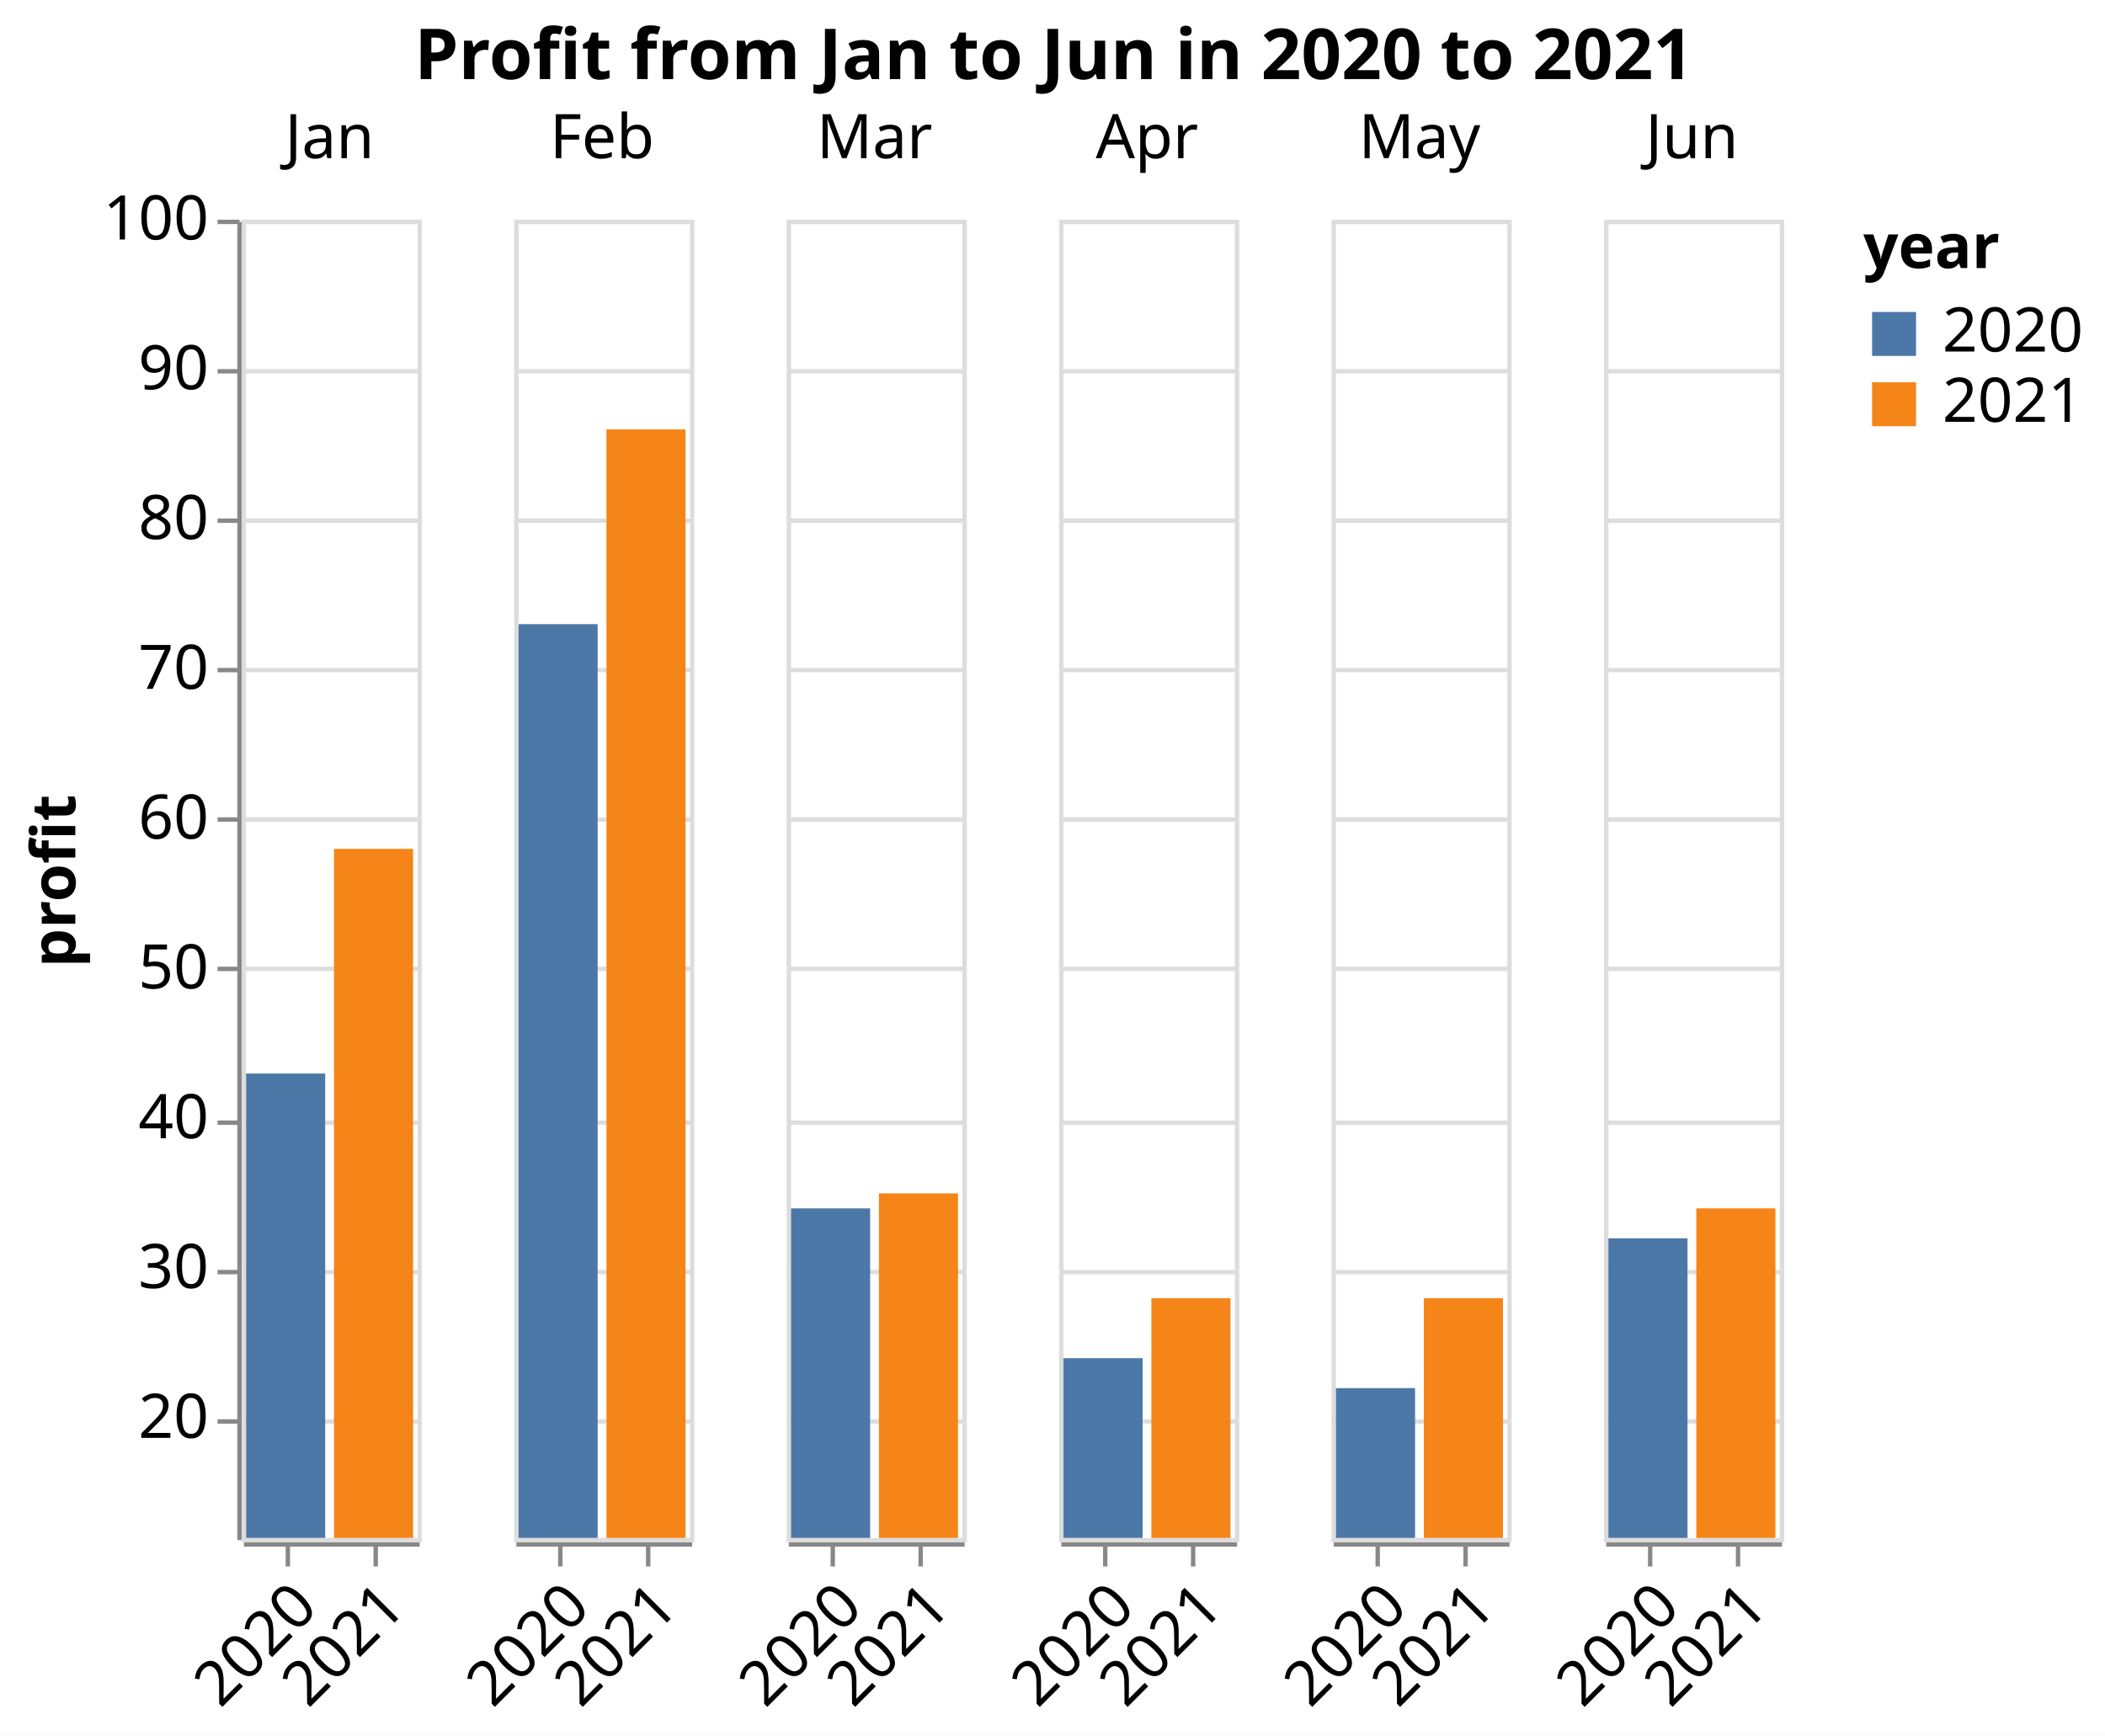
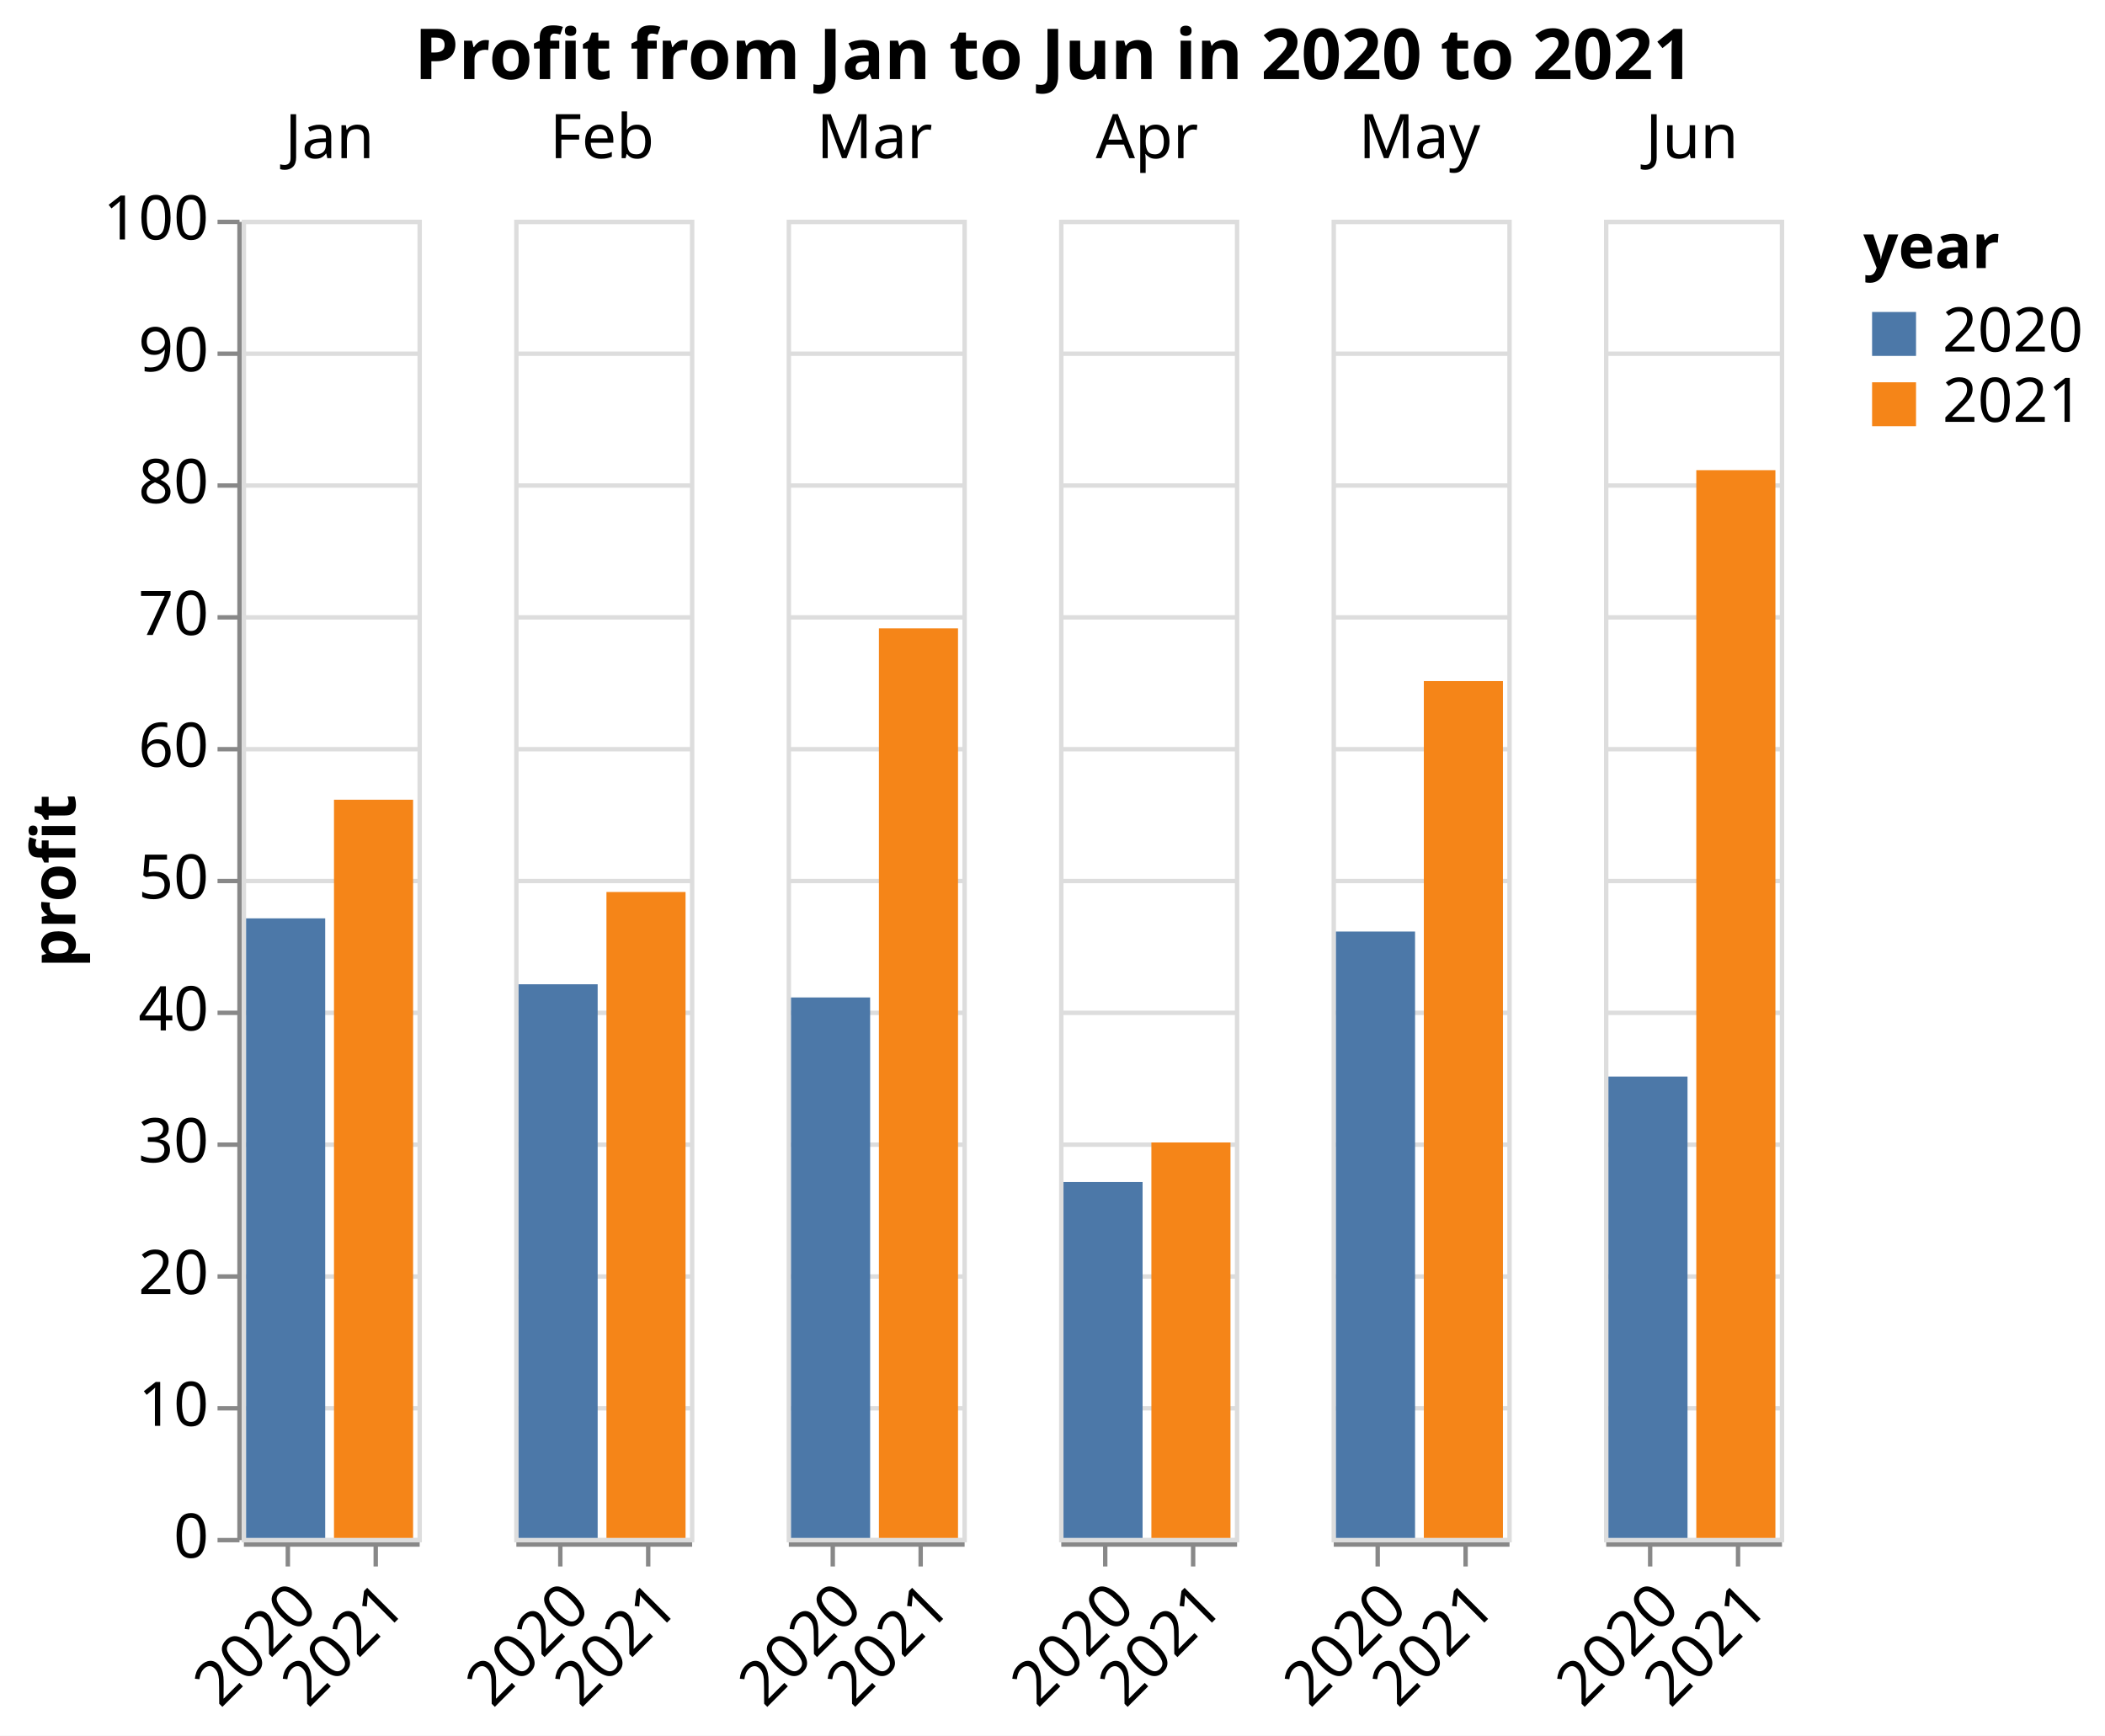
<svg xmlns="http://www.w3.org/2000/svg" version="1.1" class="marks" width="479" height="395" viewBox="0 0 479 395">
  <rect width="479" height="395" fill="white" />
  <g fill="none" stroke-miterlimit="10" transform="translate(55,50)">
    <g class="mark-group role-frame root" role="graphics-object" aria-roledescription="group mark container">
      <g transform="translate(0,0)">
        <path class="background" aria-hidden="true" d="M0,0h0v0h0Z" />
        <g>
          <g class="mark-group role-row-header row_header" role="graphics-object" aria-roledescription="group mark container">
            <g transform="translate(-1,0)">
              <path class="background" aria-hidden="true" d="M0,0h0v300h0Z" />
              <g>
-                 <g class="mark-group role-axis" role="graphics-symbol" aria-roledescription="axis" aria-label="Y-axis titled 'profit' for a linear scale with values from 12 to 100">
-                   <g transform="translate(0.5,0.5)">
-                     <path class="background" aria-hidden="true" d="M0,0h0v0h0Z" pointer-events="none" />
-                     <g>
-                       <g class="mark-rule role-axis-tick" pointer-events="none">
-                         <line transform="translate(0,273)" x2="-5" y2="0" stroke="#888" stroke-width="1" opacity="1" />
-                         <line transform="translate(0,239)" x2="-5" y2="0" stroke="#888" stroke-width="1" opacity="1" />
-                         <line transform="translate(0,205)" x2="-5" y2="0" stroke="#888" stroke-width="1" opacity="1" />
-                         <line transform="translate(0,170)" x2="-5" y2="0" stroke="#888" stroke-width="1" opacity="1" />
-                         <line transform="translate(0,136)" x2="-5" y2="0" stroke="#888" stroke-width="1" opacity="1" />
-                         <line transform="translate(0,102)" x2="-5" y2="0" stroke="#888" stroke-width="1" opacity="1" />
-                         <line transform="translate(0,68)" x2="-5" y2="0" stroke="#888" stroke-width="1" opacity="1" />
-                         <line transform="translate(0,34)" x2="-5" y2="0" stroke="#888" stroke-width="1" opacity="1" />
+                 <g class="mark-group role-axis" role="graphics-symbol" aria-roledescription="axis" aria-label="Y-axis titled 'profit' for a linear scale with values from 0 to 100">
+                   <g transform="translate(0.5,0.5)">
+                     <path class="background" aria-hidden="true" d="M0,0h0v0h0Z" pointer-events="none" />
+                     <g>
+                       <g class="mark-rule role-axis-tick" pointer-events="none">
+                         <line transform="translate(0,300)" x2="-5" y2="0" stroke="#888" stroke-width="1" opacity="1" />
+                         <line transform="translate(0,270)" x2="-5" y2="0" stroke="#888" stroke-width="1" opacity="1" />
+                         <line transform="translate(0,240)" x2="-5" y2="0" stroke="#888" stroke-width="1" opacity="1" />
+                         <line transform="translate(0,210)" x2="-5" y2="0" stroke="#888" stroke-width="1" opacity="1" />
+                         <line transform="translate(0,180)" x2="-5" y2="0" stroke="#888" stroke-width="1" opacity="1" />
+                         <line transform="translate(0,150)" x2="-5" y2="0" stroke="#888" stroke-width="1" opacity="1" />
+                         <line transform="translate(0,120)" x2="-5" y2="0" stroke="#888" stroke-width="1" opacity="1" />
+                         <line transform="translate(0,90)" x2="-5" y2="0" stroke="#888" stroke-width="1" opacity="1" />
+                         <line transform="translate(0,60)" x2="-5" y2="0" stroke="#888" stroke-width="1" opacity="1" />
+                         <line transform="translate(0,30)" x2="-5" y2="0" stroke="#888" stroke-width="1" opacity="1" />
                        <line transform="translate(0,0)" x2="-5" y2="0" stroke="#888" stroke-width="1" opacity="1" />
                      </g>
                      <g class="mark-text role-axis-label" pointer-events="none">
-                         <text text-anchor="end" transform="translate(-7,276.7273)" font-family="sans-serif" font-size="14px" fill="#000" opacity="1">20</text>
-                         <text text-anchor="end" transform="translate(-7,242.6364)" font-family="sans-serif" font-size="14px" fill="#000" opacity="1">30</text>
-                         <text text-anchor="end" transform="translate(-7,208.5455)" font-family="sans-serif" font-size="14px" fill="#000" opacity="1">40</text>
-                         <text text-anchor="end" transform="translate(-7,174.4545)" font-family="sans-serif" font-size="14px" fill="#000" opacity="1">50</text>
-                         <text text-anchor="end" transform="translate(-7,140.3636)" font-family="sans-serif" font-size="14px" fill="#000" opacity="1">60</text>
-                         <text text-anchor="end" transform="translate(-7,106.2727)" font-family="sans-serif" font-size="14px" fill="#000" opacity="1">70</text>
-                         <text text-anchor="end" transform="translate(-7,72.18182)" font-family="sans-serif" font-size="14px" fill="#000" opacity="1">80</text>
-                         <text text-anchor="end" transform="translate(-7,38.09091)" font-family="sans-serif" font-size="14px" fill="#000" opacity="1">90</text>
+                         <text text-anchor="end" transform="translate(-7,304)" font-family="sans-serif" font-size="14px" fill="#000" opacity="1">0</text>
+                         <text text-anchor="end" transform="translate(-7,274)" font-family="sans-serif" font-size="14px" fill="#000" opacity="1">10</text>
+                         <text text-anchor="end" transform="translate(-7,244)" font-family="sans-serif" font-size="14px" fill="#000" opacity="1">20</text>
+                         <text text-anchor="end" transform="translate(-7,214)" font-family="sans-serif" font-size="14px" fill="#000" opacity="1">30</text>
+                         <text text-anchor="end" transform="translate(-7,184)" font-family="sans-serif" font-size="14px" fill="#000" opacity="1">40</text>
+                         <text text-anchor="end" transform="translate(-7,154)" font-family="sans-serif" font-size="14px" fill="#000" opacity="1">50</text>
+                         <text text-anchor="end" transform="translate(-7,124)" font-family="sans-serif" font-size="14px" fill="#000" opacity="1">60</text>
+                         <text text-anchor="end" transform="translate(-7,94)" font-family="sans-serif" font-size="14px" fill="#000" opacity="1">70</text>
+                         <text text-anchor="end" transform="translate(-7,64)" font-family="sans-serif" font-size="14px" fill="#000" opacity="1">80</text>
+                         <text text-anchor="end" transform="translate(-7,34)" font-family="sans-serif" font-size="14px" fill="#000" opacity="1">90</text>
                        <text text-anchor="end" transform="translate(-7,4)" font-family="sans-serif" font-size="14px" fill="#000" opacity="1">100</text>
                      </g>
                      <g class="mark-rule role-axis-domain" pointer-events="none">
                        <line transform="translate(0,300)" x2="0" y2="-300" stroke="#888" stroke-width="1" opacity="1" />
                      </g>
                      <g class="mark-text role-axis-title" pointer-events="none">
                        <text text-anchor="middle" transform="translate(-34.3584,150) rotate(-90) translate(0,-3)" font-family="sans-serif" font-size="14px" font-weight="bold" fill="#000" opacity="1">profit</text>
                      </g>
                    </g>
                    <path class="foreground" aria-hidden="true" d="" pointer-events="none" display="none" />
                  </g>
                </g>
              </g>
              <path class="foreground" aria-hidden="true" d="" display="none" />
            </g>
          </g>
          <g class="mark-group role-column-header column_header" role="graphics-object" aria-roledescription="group mark container">
            <g transform="translate(0,-1)">
              <path class="background" aria-hidden="true" d="M0,0h40v0h-40Z" />
              <g>
                <g class="mark-group role-title">
                  <g transform="translate(20,-24)">
                    <path class="background" aria-hidden="true" d="M0,0h0v0h0Z" pointer-events="none" />
                    <g>
                      <g class="mark-text role-title-text" role="graphics-symbol" aria-roledescription="title" aria-label="Title text 'Jan'" pointer-events="none">
                        <text text-anchor="middle" transform="translate(0,11)" font-family="sans-serif" font-size="14px" fill="#000" opacity="1">Jan</text>
                      </g>
                    </g>
                    <path class="foreground" aria-hidden="true" d="" pointer-events="none" display="none" />
                  </g>
                </g>
              </g>
              <path class="foreground" aria-hidden="true" d="" display="none" />
            </g>
            <g transform="translate(62,-1)">
              <path class="background" aria-hidden="true" d="M0,0h40v0h-40Z" />
              <g>
                <g class="mark-group role-title">
                  <g transform="translate(20,-24)">
                    <path class="background" aria-hidden="true" d="M0,0h0v0h0Z" pointer-events="none" />
                    <g>
                      <g class="mark-text role-title-text" role="graphics-symbol" aria-roledescription="title" aria-label="Title text 'Feb'" pointer-events="none">
                        <text text-anchor="middle" transform="translate(0,11)" font-family="sans-serif" font-size="14px" fill="#000" opacity="1">Feb</text>
                      </g>
                    </g>
                    <path class="foreground" aria-hidden="true" d="" pointer-events="none" display="none" />
                  </g>
                </g>
              </g>
              <path class="foreground" aria-hidden="true" d="" display="none" />
            </g>
            <g transform="translate(124,-1)">
              <path class="background" aria-hidden="true" d="M0,0h40v0h-40Z" />
              <g>
                <g class="mark-group role-title">
                  <g transform="translate(20,-24)">
                    <path class="background" aria-hidden="true" d="M0,0h0v0h0Z" pointer-events="none" />
                    <g>
                      <g class="mark-text role-title-text" role="graphics-symbol" aria-roledescription="title" aria-label="Title text 'Mar'" pointer-events="none">
                        <text text-anchor="middle" transform="translate(0,11)" font-family="sans-serif" font-size="14px" fill="#000" opacity="1">Mar</text>
                      </g>
                    </g>
                    <path class="foreground" aria-hidden="true" d="" pointer-events="none" display="none" />
                  </g>
                </g>
              </g>
              <path class="foreground" aria-hidden="true" d="" display="none" />
            </g>
            <g transform="translate(186,-1)">
              <path class="background" aria-hidden="true" d="M0,0h40v0h-40Z" />
              <g>
                <g class="mark-group role-title">
                  <g transform="translate(20,-24)">
                    <path class="background" aria-hidden="true" d="M0,0h0v0h0Z" pointer-events="none" />
                    <g>
                      <g class="mark-text role-title-text" role="graphics-symbol" aria-roledescription="title" aria-label="Title text 'Apr'" pointer-events="none">
                        <text text-anchor="middle" transform="translate(0,11)" font-family="sans-serif" font-size="14px" fill="#000" opacity="1">Apr</text>
                      </g>
                    </g>
                    <path class="foreground" aria-hidden="true" d="" pointer-events="none" display="none" />
                  </g>
                </g>
              </g>
              <path class="foreground" aria-hidden="true" d="" display="none" />
            </g>
            <g transform="translate(248,-1)">
              <path class="background" aria-hidden="true" d="M0,0h40v0h-40Z" />
              <g>
                <g class="mark-group role-title">
                  <g transform="translate(20,-24)">
                    <path class="background" aria-hidden="true" d="M0,0h0v0h0Z" pointer-events="none" />
                    <g>
                      <g class="mark-text role-title-text" role="graphics-symbol" aria-roledescription="title" aria-label="Title text 'May'" pointer-events="none">
                        <text text-anchor="middle" transform="translate(0,11)" font-family="sans-serif" font-size="14px" fill="#000" opacity="1">May</text>
                      </g>
                    </g>
                    <path class="foreground" aria-hidden="true" d="" pointer-events="none" display="none" />
                  </g>
                </g>
              </g>
              <path class="foreground" aria-hidden="true" d="" display="none" />
            </g>
            <g transform="translate(310,-1)">
              <path class="background" aria-hidden="true" d="M0,0h40v0h-40Z" />
              <g>
                <g class="mark-group role-title">
                  <g transform="translate(20,-24)">
                    <path class="background" aria-hidden="true" d="M0,0h0v0h0Z" pointer-events="none" />
                    <g>
                      <g class="mark-text role-title-text" role="graphics-symbol" aria-roledescription="title" aria-label="Title text 'Jun'" pointer-events="none">
                        <text text-anchor="middle" transform="translate(0,11)" font-family="sans-serif" font-size="14px" fill="#000" opacity="1">Jun</text>
                      </g>
                    </g>
                    <path class="foreground" aria-hidden="true" d="" pointer-events="none" display="none" />
                  </g>
                </g>
              </g>
              <path class="foreground" aria-hidden="true" d="" display="none" />
            </g>
          </g>
          <g class="mark-group role-column-footer column_footer" role="graphics-object" aria-roledescription="group mark container">
            <g transform="translate(0,301)">
              <path class="background" aria-hidden="true" d="M0,0h40v0h-40Z" />
              <g>
                <g class="mark-group role-axis" role="graphics-symbol" aria-roledescription="axis" aria-label="X-axis for a discrete scale with 2 values: 2020, 2021">
                  <g transform="translate(0.5,0.5)">
                    <path class="background" aria-hidden="true" d="M0,0h0v0h0Z" pointer-events="none" />
                    <g>
                      <g class="mark-rule role-axis-tick" pointer-events="none">
                        <line transform="translate(10,0)" x2="0" y2="5" stroke="#888" stroke-width="1" opacity="1" />
                        <line transform="translate(30,0)" x2="0" y2="5" stroke="#888" stroke-width="1" opacity="1" />
                      </g>
                      <g class="mark-text role-axis-label" pointer-events="none">
                        <text text-anchor="end" transform="translate(9.5,7) rotate(315) translate(0,11)" font-family="sans-serif" font-size="14px" fill="#000" opacity="1">2020</text>
                        <text text-anchor="end" transform="translate(29.5,7) rotate(315) translate(0,11)" font-family="sans-serif" font-size="14px" fill="#000" opacity="1">2021</text>
                      </g>
                      <g class="mark-rule role-axis-domain" pointer-events="none">
                        <line transform="translate(0,0)" x2="40" y2="0" stroke="#888" stroke-width="1" opacity="1" />
                      </g>
                    </g>
                    <path class="foreground" aria-hidden="true" d="" pointer-events="none" display="none" />
                  </g>
                </g>
              </g>
              <path class="foreground" aria-hidden="true" d="" display="none" />
            </g>
            <g transform="translate(62,301)">
              <path class="background" aria-hidden="true" d="M0,0h40v0h-40Z" />
              <g>
                <g class="mark-group role-axis" role="graphics-symbol" aria-roledescription="axis" aria-label="X-axis for a discrete scale with 2 values: 2020, 2021">
                  <g transform="translate(0.5,0.5)">
                    <path class="background" aria-hidden="true" d="M0,0h0v0h0Z" pointer-events="none" />
                    <g>
                      <g class="mark-rule role-axis-tick" pointer-events="none">
                        <line transform="translate(10,0)" x2="0" y2="5" stroke="#888" stroke-width="1" opacity="1" />
                        <line transform="translate(30,0)" x2="0" y2="5" stroke="#888" stroke-width="1" opacity="1" />
                      </g>
                      <g class="mark-text role-axis-label" pointer-events="none">
                        <text text-anchor="end" transform="translate(9.5,7) rotate(315) translate(0,11)" font-family="sans-serif" font-size="14px" fill="#000" opacity="1">2020</text>
                        <text text-anchor="end" transform="translate(29.5,7) rotate(315) translate(0,11)" font-family="sans-serif" font-size="14px" fill="#000" opacity="1">2021</text>
                      </g>
                      <g class="mark-rule role-axis-domain" pointer-events="none">
                        <line transform="translate(0,0)" x2="40" y2="0" stroke="#888" stroke-width="1" opacity="1" />
                      </g>
                    </g>
                    <path class="foreground" aria-hidden="true" d="" pointer-events="none" display="none" />
                  </g>
                </g>
              </g>
              <path class="foreground" aria-hidden="true" d="" display="none" />
            </g>
            <g transform="translate(124,301)">
              <path class="background" aria-hidden="true" d="M0,0h40v0h-40Z" />
              <g>
                <g class="mark-group role-axis" role="graphics-symbol" aria-roledescription="axis" aria-label="X-axis for a discrete scale with 2 values: 2020, 2021">
                  <g transform="translate(0.5,0.5)">
                    <path class="background" aria-hidden="true" d="M0,0h0v0h0Z" pointer-events="none" />
                    <g>
                      <g class="mark-rule role-axis-tick" pointer-events="none">
                        <line transform="translate(10,0)" x2="0" y2="5" stroke="#888" stroke-width="1" opacity="1" />
                        <line transform="translate(30,0)" x2="0" y2="5" stroke="#888" stroke-width="1" opacity="1" />
                      </g>
                      <g class="mark-text role-axis-label" pointer-events="none">
                        <text text-anchor="end" transform="translate(9.5,7) rotate(315) translate(0,11)" font-family="sans-serif" font-size="14px" fill="#000" opacity="1">2020</text>
                        <text text-anchor="end" transform="translate(29.5,7) rotate(315) translate(0,11)" font-family="sans-serif" font-size="14px" fill="#000" opacity="1">2021</text>
                      </g>
                      <g class="mark-rule role-axis-domain" pointer-events="none">
                        <line transform="translate(0,0)" x2="40" y2="0" stroke="#888" stroke-width="1" opacity="1" />
                      </g>
                    </g>
                    <path class="foreground" aria-hidden="true" d="" pointer-events="none" display="none" />
                  </g>
                </g>
              </g>
              <path class="foreground" aria-hidden="true" d="" display="none" />
            </g>
            <g transform="translate(186,301)">
              <path class="background" aria-hidden="true" d="M0,0h40v0h-40Z" />
              <g>
                <g class="mark-group role-axis" role="graphics-symbol" aria-roledescription="axis" aria-label="X-axis for a discrete scale with 2 values: 2020, 2021">
                  <g transform="translate(0.5,0.5)">
                    <path class="background" aria-hidden="true" d="M0,0h0v0h0Z" pointer-events="none" />
                    <g>
                      <g class="mark-rule role-axis-tick" pointer-events="none">
                        <line transform="translate(10,0)" x2="0" y2="5" stroke="#888" stroke-width="1" opacity="1" />
                        <line transform="translate(30,0)" x2="0" y2="5" stroke="#888" stroke-width="1" opacity="1" />
                      </g>
                      <g class="mark-text role-axis-label" pointer-events="none">
                        <text text-anchor="end" transform="translate(9.5,7) rotate(315) translate(0,11)" font-family="sans-serif" font-size="14px" fill="#000" opacity="1">2020</text>
                        <text text-anchor="end" transform="translate(29.5,7) rotate(315) translate(0,11)" font-family="sans-serif" font-size="14px" fill="#000" opacity="1">2021</text>
                      </g>
                      <g class="mark-rule role-axis-domain" pointer-events="none">
                        <line transform="translate(0,0)" x2="40" y2="0" stroke="#888" stroke-width="1" opacity="1" />
                      </g>
                    </g>
                    <path class="foreground" aria-hidden="true" d="" pointer-events="none" display="none" />
                  </g>
                </g>
              </g>
              <path class="foreground" aria-hidden="true" d="" display="none" />
            </g>
            <g transform="translate(248,301)">
              <path class="background" aria-hidden="true" d="M0,0h40v0h-40Z" />
              <g>
                <g class="mark-group role-axis" role="graphics-symbol" aria-roledescription="axis" aria-label="X-axis for a discrete scale with 2 values: 2020, 2021">
                  <g transform="translate(0.5,0.5)">
                    <path class="background" aria-hidden="true" d="M0,0h0v0h0Z" pointer-events="none" />
                    <g>
                      <g class="mark-rule role-axis-tick" pointer-events="none">
                        <line transform="translate(10,0)" x2="0" y2="5" stroke="#888" stroke-width="1" opacity="1" />
                        <line transform="translate(30,0)" x2="0" y2="5" stroke="#888" stroke-width="1" opacity="1" />
                      </g>
                      <g class="mark-text role-axis-label" pointer-events="none">
                        <text text-anchor="end" transform="translate(9.5,7) rotate(315) translate(0,11)" font-family="sans-serif" font-size="14px" fill="#000" opacity="1">2020</text>
                        <text text-anchor="end" transform="translate(29.5,7) rotate(315) translate(0,11)" font-family="sans-serif" font-size="14px" fill="#000" opacity="1">2021</text>
                      </g>
                      <g class="mark-rule role-axis-domain" pointer-events="none">
                        <line transform="translate(0,0)" x2="40" y2="0" stroke="#888" stroke-width="1" opacity="1" />
                      </g>
                    </g>
                    <path class="foreground" aria-hidden="true" d="" pointer-events="none" display="none" />
                  </g>
                </g>
              </g>
              <path class="foreground" aria-hidden="true" d="" display="none" />
            </g>
            <g transform="translate(310,301)">
              <path class="background" aria-hidden="true" d="M0,0h40v0h-40Z" />
              <g>
                <g class="mark-group role-axis" role="graphics-symbol" aria-roledescription="axis" aria-label="X-axis for a discrete scale with 2 values: 2020, 2021">
                  <g transform="translate(0.5,0.5)">
                    <path class="background" aria-hidden="true" d="M0,0h0v0h0Z" pointer-events="none" />
                    <g>
                      <g class="mark-rule role-axis-tick" pointer-events="none">
                        <line transform="translate(10,0)" x2="0" y2="5" stroke="#888" stroke-width="1" opacity="1" />
                        <line transform="translate(30,0)" x2="0" y2="5" stroke="#888" stroke-width="1" opacity="1" />
                      </g>
                      <g class="mark-text role-axis-label" pointer-events="none">
                        <text text-anchor="end" transform="translate(9.5,7) rotate(315) translate(0,11)" font-family="sans-serif" font-size="14px" fill="#000" opacity="1">2020</text>
                        <text text-anchor="end" transform="translate(29.5,7) rotate(315) translate(0,11)" font-family="sans-serif" font-size="14px" fill="#000" opacity="1">2021</text>
                      </g>
                      <g class="mark-rule role-axis-domain" pointer-events="none">
                        <line transform="translate(0,0)" x2="40" y2="0" stroke="#888" stroke-width="1" opacity="1" />
                      </g>
                    </g>
                    <path class="foreground" aria-hidden="true" d="" pointer-events="none" display="none" />
                  </g>
                </g>
              </g>
              <path class="foreground" aria-hidden="true" d="" display="none" />
            </g>
          </g>
          <g class="mark-group role-scope cell" role="graphics-object" aria-roledescription="group mark container">
            <g transform="translate(0,0)">
              <path class="background" aria-hidden="true" d="M0.5,0.5h40v300h-40Z" stroke="#ddd" />
              <g>
                <g class="mark-group role-axis" aria-hidden="true">
                  <g transform="translate(0.5,0.5)">
                    <path class="background" aria-hidden="true" d="M0,0h0v0h0Z" pointer-events="none" />
                    <g>
                      <g class="mark-rule role-axis-grid" pointer-events="none">
-                         <line transform="translate(0,273)" x2="40" y2="0" stroke="#ddd" stroke-width="1" opacity="1" />
-                         <line transform="translate(0,239)" x2="40" y2="0" stroke="#ddd" stroke-width="1" opacity="1" />
-                         <line transform="translate(0,205)" x2="40" y2="0" stroke="#ddd" stroke-width="1" opacity="1" />
-                         <line transform="translate(0,170)" x2="40" y2="0" stroke="#ddd" stroke-width="1" opacity="1" />
-                         <line transform="translate(0,136)" x2="40" y2="0" stroke="#ddd" stroke-width="1" opacity="1" />
-                         <line transform="translate(0,102)" x2="40" y2="0" stroke="#ddd" stroke-width="1" opacity="1" />
-                         <line transform="translate(0,68)" x2="40" y2="0" stroke="#ddd" stroke-width="1" opacity="1" />
-                         <line transform="translate(0,34)" x2="40" y2="0" stroke="#ddd" stroke-width="1" opacity="1" />
+                         <line transform="translate(0,300)" x2="40" y2="0" stroke="#ddd" stroke-width="1" opacity="1" />
+                         <line transform="translate(0,270)" x2="40" y2="0" stroke="#ddd" stroke-width="1" opacity="1" />
+                         <line transform="translate(0,240)" x2="40" y2="0" stroke="#ddd" stroke-width="1" opacity="1" />
+                         <line transform="translate(0,210)" x2="40" y2="0" stroke="#ddd" stroke-width="1" opacity="1" />
+                         <line transform="translate(0,180)" x2="40" y2="0" stroke="#ddd" stroke-width="1" opacity="1" />
+                         <line transform="translate(0,150)" x2="40" y2="0" stroke="#ddd" stroke-width="1" opacity="1" />
+                         <line transform="translate(0,120)" x2="40" y2="0" stroke="#ddd" stroke-width="1" opacity="1" />
+                         <line transform="translate(0,90)" x2="40" y2="0" stroke="#ddd" stroke-width="1" opacity="1" />
+                         <line transform="translate(0,60)" x2="40" y2="0" stroke="#ddd" stroke-width="1" opacity="1" />
+                         <line transform="translate(0,30)" x2="40" y2="0" stroke="#ddd" stroke-width="1" opacity="1" />
                        <line transform="translate(0,0)" x2="40" y2="0" stroke="#ddd" stroke-width="1" opacity="1" />
                      </g>
                    </g>
                    <path class="foreground" aria-hidden="true" d="" pointer-events="none" display="none" />
                  </g>
                </g>
                <g class="mark-rect role-mark child_marks" role="graphics-object" aria-roledescription="rect mark container">
-                   <path aria-label="year: 2020; profit: 43" role="graphics-symbol" aria-roledescription="bar" d="M1,194.318h18v105.682h-18Z" fill="#4c78a8" />
-                   <path aria-label="year: 2021; profit: 58" role="graphics-symbol" aria-roledescription="bar" d="M21,143.182h18v156.818h-18Z" fill="#f58518" />
+                   <path aria-label="year: 2020; profit: 47" role="graphics-symbol" aria-roledescription="bar" d="M1,159h18v141h-18Z" fill="#4c78a8" />
+                   <path aria-label="year: 2021; profit: 56" role="graphics-symbol" aria-roledescription="bar" d="M21,132h18v168h-18Z" fill="#f58518" />
                </g>
              </g>
              <path class="foreground" aria-hidden="true" d="" display="none" />
            </g>
            <g transform="translate(62,0)">
              <path class="background" aria-hidden="true" d="M0.5,0.5h40v300h-40Z" stroke="#ddd" />
              <g>
                <g class="mark-group role-axis" aria-hidden="true">
                  <g transform="translate(0.5,0.5)">
                    <path class="background" aria-hidden="true" d="M0,0h0v0h0Z" pointer-events="none" />
                    <g>
                      <g class="mark-rule role-axis-grid" pointer-events="none">
-                         <line transform="translate(0,273)" x2="40" y2="0" stroke="#ddd" stroke-width="1" opacity="1" />
-                         <line transform="translate(0,239)" x2="40" y2="0" stroke="#ddd" stroke-width="1" opacity="1" />
-                         <line transform="translate(0,205)" x2="40" y2="0" stroke="#ddd" stroke-width="1" opacity="1" />
-                         <line transform="translate(0,170)" x2="40" y2="0" stroke="#ddd" stroke-width="1" opacity="1" />
-                         <line transform="translate(0,136)" x2="40" y2="0" stroke="#ddd" stroke-width="1" opacity="1" />
-                         <line transform="translate(0,102)" x2="40" y2="0" stroke="#ddd" stroke-width="1" opacity="1" />
-                         <line transform="translate(0,68)" x2="40" y2="0" stroke="#ddd" stroke-width="1" opacity="1" />
-                         <line transform="translate(0,34)" x2="40" y2="0" stroke="#ddd" stroke-width="1" opacity="1" />
+                         <line transform="translate(0,300)" x2="40" y2="0" stroke="#ddd" stroke-width="1" opacity="1" />
+                         <line transform="translate(0,270)" x2="40" y2="0" stroke="#ddd" stroke-width="1" opacity="1" />
+                         <line transform="translate(0,240)" x2="40" y2="0" stroke="#ddd" stroke-width="1" opacity="1" />
+                         <line transform="translate(0,210)" x2="40" y2="0" stroke="#ddd" stroke-width="1" opacity="1" />
+                         <line transform="translate(0,180)" x2="40" y2="0" stroke="#ddd" stroke-width="1" opacity="1" />
+                         <line transform="translate(0,150)" x2="40" y2="0" stroke="#ddd" stroke-width="1" opacity="1" />
+                         <line transform="translate(0,120)" x2="40" y2="0" stroke="#ddd" stroke-width="1" opacity="1" />
+                         <line transform="translate(0,90)" x2="40" y2="0" stroke="#ddd" stroke-width="1" opacity="1" />
+                         <line transform="translate(0,60)" x2="40" y2="0" stroke="#ddd" stroke-width="1" opacity="1" />
+                         <line transform="translate(0,30)" x2="40" y2="0" stroke="#ddd" stroke-width="1" opacity="1" />
                        <line transform="translate(0,0)" x2="40" y2="0" stroke="#ddd" stroke-width="1" opacity="1" />
                      </g>
                    </g>
                    <path class="foreground" aria-hidden="true" d="" pointer-events="none" display="none" />
                  </g>
                </g>
                <g class="mark-rect role-mark child_marks" role="graphics-object" aria-roledescription="rect mark container">
-                   <path aria-label="year: 2020; profit: 73" role="graphics-symbol" aria-roledescription="bar" d="M1,92.045h18v207.955h-18Z" fill="#4c78a8" />
-                   <path aria-label="year: 2021; profit: 86" role="graphics-symbol" aria-roledescription="bar" d="M21,47.727h18v252.273h-18Z" fill="#f58518" />
+                   <path aria-label="year: 2020; profit: 42" role="graphics-symbol" aria-roledescription="bar" d="M1,174h18v126h-18Z" fill="#4c78a8" />
+                   <path aria-label="year: 2021; profit: 49" role="graphics-symbol" aria-roledescription="bar" d="M21,153h18v147h-18Z" fill="#f58518" />
                </g>
              </g>
              <path class="foreground" aria-hidden="true" d="" display="none" />
            </g>
            <g transform="translate(124,0)">
              <path class="background" aria-hidden="true" d="M0.5,0.5h40v300h-40Z" stroke="#ddd" />
              <g>
                <g class="mark-group role-axis" aria-hidden="true">
                  <g transform="translate(0.5,0.5)">
                    <path class="background" aria-hidden="true" d="M0,0h0v0h0Z" pointer-events="none" />
                    <g>
                      <g class="mark-rule role-axis-grid" pointer-events="none">
-                         <line transform="translate(0,273)" x2="40" y2="0" stroke="#ddd" stroke-width="1" opacity="1" />
-                         <line transform="translate(0,239)" x2="40" y2="0" stroke="#ddd" stroke-width="1" opacity="1" />
-                         <line transform="translate(0,205)" x2="40" y2="0" stroke="#ddd" stroke-width="1" opacity="1" />
-                         <line transform="translate(0,170)" x2="40" y2="0" stroke="#ddd" stroke-width="1" opacity="1" />
-                         <line transform="translate(0,136)" x2="40" y2="0" stroke="#ddd" stroke-width="1" opacity="1" />
-                         <line transform="translate(0,102)" x2="40" y2="0" stroke="#ddd" stroke-width="1" opacity="1" />
-                         <line transform="translate(0,68)" x2="40" y2="0" stroke="#ddd" stroke-width="1" opacity="1" />
-                         <line transform="translate(0,34)" x2="40" y2="0" stroke="#ddd" stroke-width="1" opacity="1" />
+                         <line transform="translate(0,300)" x2="40" y2="0" stroke="#ddd" stroke-width="1" opacity="1" />
+                         <line transform="translate(0,270)" x2="40" y2="0" stroke="#ddd" stroke-width="1" opacity="1" />
+                         <line transform="translate(0,240)" x2="40" y2="0" stroke="#ddd" stroke-width="1" opacity="1" />
+                         <line transform="translate(0,210)" x2="40" y2="0" stroke="#ddd" stroke-width="1" opacity="1" />
+                         <line transform="translate(0,180)" x2="40" y2="0" stroke="#ddd" stroke-width="1" opacity="1" />
+                         <line transform="translate(0,150)" x2="40" y2="0" stroke="#ddd" stroke-width="1" opacity="1" />
+                         <line transform="translate(0,120)" x2="40" y2="0" stroke="#ddd" stroke-width="1" opacity="1" />
+                         <line transform="translate(0,90)" x2="40" y2="0" stroke="#ddd" stroke-width="1" opacity="1" />
+                         <line transform="translate(0,60)" x2="40" y2="0" stroke="#ddd" stroke-width="1" opacity="1" />
+                         <line transform="translate(0,30)" x2="40" y2="0" stroke="#ddd" stroke-width="1" opacity="1" />
                        <line transform="translate(0,0)" x2="40" y2="0" stroke="#ddd" stroke-width="1" opacity="1" />
                      </g>
                    </g>
                    <path class="foreground" aria-hidden="true" d="" pointer-events="none" display="none" />
                  </g>
                </g>
                <g class="mark-rect role-mark child_marks" role="graphics-object" aria-roledescription="rect mark container">
-                   <path aria-label="year: 2020; profit: 34" role="graphics-symbol" aria-roledescription="bar" d="M1,225h18v75h-18Z" fill="#4c78a8" />
-                   <path aria-label="year: 2021; profit: 35" role="graphics-symbol" aria-roledescription="bar" d="M21,221.591h18v78.409h-18Z" fill="#f58518" />
+                   <path aria-label="year: 2020; profit: 41" role="graphics-symbol" aria-roledescription="bar" d="M1,177h18v123h-18Z" fill="#4c78a8" />
+                   <path aria-label="year: 2021; profit: 69" role="graphics-symbol" aria-roledescription="bar" d="M21,93h18v207h-18Z" fill="#f58518" />
                </g>
              </g>
              <path class="foreground" aria-hidden="true" d="" display="none" />
            </g>
            <g transform="translate(186,0)">
              <path class="background" aria-hidden="true" d="M0.5,0.5h40v300h-40Z" stroke="#ddd" />
              <g>
                <g class="mark-group role-axis" aria-hidden="true">
                  <g transform="translate(0.5,0.5)">
                    <path class="background" aria-hidden="true" d="M0,0h0v0h0Z" pointer-events="none" />
                    <g>
                      <g class="mark-rule role-axis-grid" pointer-events="none">
-                         <line transform="translate(0,273)" x2="40" y2="0" stroke="#ddd" stroke-width="1" opacity="1" />
-                         <line transform="translate(0,239)" x2="40" y2="0" stroke="#ddd" stroke-width="1" opacity="1" />
-                         <line transform="translate(0,205)" x2="40" y2="0" stroke="#ddd" stroke-width="1" opacity="1" />
-                         <line transform="translate(0,170)" x2="40" y2="0" stroke="#ddd" stroke-width="1" opacity="1" />
-                         <line transform="translate(0,136)" x2="40" y2="0" stroke="#ddd" stroke-width="1" opacity="1" />
-                         <line transform="translate(0,102)" x2="40" y2="0" stroke="#ddd" stroke-width="1" opacity="1" />
-                         <line transform="translate(0,68)" x2="40" y2="0" stroke="#ddd" stroke-width="1" opacity="1" />
-                         <line transform="translate(0,34)" x2="40" y2="0" stroke="#ddd" stroke-width="1" opacity="1" />
+                         <line transform="translate(0,300)" x2="40" y2="0" stroke="#ddd" stroke-width="1" opacity="1" />
+                         <line transform="translate(0,270)" x2="40" y2="0" stroke="#ddd" stroke-width="1" opacity="1" />
+                         <line transform="translate(0,240)" x2="40" y2="0" stroke="#ddd" stroke-width="1" opacity="1" />
+                         <line transform="translate(0,210)" x2="40" y2="0" stroke="#ddd" stroke-width="1" opacity="1" />
+                         <line transform="translate(0,180)" x2="40" y2="0" stroke="#ddd" stroke-width="1" opacity="1" />
+                         <line transform="translate(0,150)" x2="40" y2="0" stroke="#ddd" stroke-width="1" opacity="1" />
+                         <line transform="translate(0,120)" x2="40" y2="0" stroke="#ddd" stroke-width="1" opacity="1" />
+                         <line transform="translate(0,90)" x2="40" y2="0" stroke="#ddd" stroke-width="1" opacity="1" />
+                         <line transform="translate(0,60)" x2="40" y2="0" stroke="#ddd" stroke-width="1" opacity="1" />
+                         <line transform="translate(0,30)" x2="40" y2="0" stroke="#ddd" stroke-width="1" opacity="1" />
                        <line transform="translate(0,0)" x2="40" y2="0" stroke="#ddd" stroke-width="1" opacity="1" />
                      </g>
                    </g>
                    <path class="foreground" aria-hidden="true" d="" pointer-events="none" display="none" />
                  </g>
                </g>
                <g class="mark-rect role-mark child_marks" role="graphics-object" aria-roledescription="rect mark container">
-                   <path aria-label="year: 2020; profit: 24" role="graphics-symbol" aria-roledescription="bar" d="M1,259.091h18v40.909h-18Z" fill="#4c78a8" />
-                   <path aria-label="year: 2021; profit: 28" role="graphics-symbol" aria-roledescription="bar" d="M21,245.455h18v54.545h-18Z" fill="#f58518" />
+                   <path aria-label="year: 2020; profit: 27" role="graphics-symbol" aria-roledescription="bar" d="M1,219h18v81h-18Z" fill="#4c78a8" />
+                   <path aria-label="year: 2021; profit: 30" role="graphics-symbol" aria-roledescription="bar" d="M21,210h18v90h-18Z" fill="#f58518" />
                </g>
              </g>
              <path class="foreground" aria-hidden="true" d="" display="none" />
            </g>
            <g transform="translate(248,0)">
              <path class="background" aria-hidden="true" d="M0.5,0.5h40v300h-40Z" stroke="#ddd" />
              <g>
                <g class="mark-group role-axis" aria-hidden="true">
                  <g transform="translate(0.5,0.5)">
                    <path class="background" aria-hidden="true" d="M0,0h0v0h0Z" pointer-events="none" />
                    <g>
                      <g class="mark-rule role-axis-grid" pointer-events="none">
-                         <line transform="translate(0,273)" x2="40" y2="0" stroke="#ddd" stroke-width="1" opacity="1" />
-                         <line transform="translate(0,239)" x2="40" y2="0" stroke="#ddd" stroke-width="1" opacity="1" />
-                         <line transform="translate(0,205)" x2="40" y2="0" stroke="#ddd" stroke-width="1" opacity="1" />
-                         <line transform="translate(0,170)" x2="40" y2="0" stroke="#ddd" stroke-width="1" opacity="1" />
-                         <line transform="translate(0,136)" x2="40" y2="0" stroke="#ddd" stroke-width="1" opacity="1" />
-                         <line transform="translate(0,102)" x2="40" y2="0" stroke="#ddd" stroke-width="1" opacity="1" />
-                         <line transform="translate(0,68)" x2="40" y2="0" stroke="#ddd" stroke-width="1" opacity="1" />
-                         <line transform="translate(0,34)" x2="40" y2="0" stroke="#ddd" stroke-width="1" opacity="1" />
+                         <line transform="translate(0,300)" x2="40" y2="0" stroke="#ddd" stroke-width="1" opacity="1" />
+                         <line transform="translate(0,270)" x2="40" y2="0" stroke="#ddd" stroke-width="1" opacity="1" />
+                         <line transform="translate(0,240)" x2="40" y2="0" stroke="#ddd" stroke-width="1" opacity="1" />
+                         <line transform="translate(0,210)" x2="40" y2="0" stroke="#ddd" stroke-width="1" opacity="1" />
+                         <line transform="translate(0,180)" x2="40" y2="0" stroke="#ddd" stroke-width="1" opacity="1" />
+                         <line transform="translate(0,150)" x2="40" y2="0" stroke="#ddd" stroke-width="1" opacity="1" />
+                         <line transform="translate(0,120)" x2="40" y2="0" stroke="#ddd" stroke-width="1" opacity="1" />
+                         <line transform="translate(0,90)" x2="40" y2="0" stroke="#ddd" stroke-width="1" opacity="1" />
+                         <line transform="translate(0,60)" x2="40" y2="0" stroke="#ddd" stroke-width="1" opacity="1" />
+                         <line transform="translate(0,30)" x2="40" y2="0" stroke="#ddd" stroke-width="1" opacity="1" />
                        <line transform="translate(0,0)" x2="40" y2="0" stroke="#ddd" stroke-width="1" opacity="1" />
                      </g>
                    </g>
                    <path class="foreground" aria-hidden="true" d="" pointer-events="none" display="none" />
                  </g>
                </g>
                <g class="mark-rect role-mark child_marks" role="graphics-object" aria-roledescription="rect mark container">
-                   <path aria-label="year: 2020; profit: 22" role="graphics-symbol" aria-roledescription="bar" d="M1,265.909h18v34.091h-18Z" fill="#4c78a8" />
-                   <path aria-label="year: 2021; profit: 28" role="graphics-symbol" aria-roledescription="bar" d="M21,245.455h18v54.545h-18Z" fill="#f58518" />
+                   <path aria-label="year: 2020; profit: 46" role="graphics-symbol" aria-roledescription="bar" d="M1,162h18v138h-18Z" fill="#4c78a8" />
+                   <path aria-label="year: 2021; profit: 65" role="graphics-symbol" aria-roledescription="bar" d="M21,105h18v195h-18Z" fill="#f58518" />
                </g>
              </g>
              <path class="foreground" aria-hidden="true" d="" display="none" />
            </g>
            <g transform="translate(310,0)">
              <path class="background" aria-hidden="true" d="M0.5,0.5h40v300h-40Z" stroke="#ddd" />
              <g>
                <g class="mark-group role-axis" aria-hidden="true">
                  <g transform="translate(0.5,0.5)">
                    <path class="background" aria-hidden="true" d="M0,0h0v0h0Z" pointer-events="none" />
                    <g>
                      <g class="mark-rule role-axis-grid" pointer-events="none">
-                         <line transform="translate(0,273)" x2="40" y2="0" stroke="#ddd" stroke-width="1" opacity="1" />
-                         <line transform="translate(0,239)" x2="40" y2="0" stroke="#ddd" stroke-width="1" opacity="1" />
-                         <line transform="translate(0,205)" x2="40" y2="0" stroke="#ddd" stroke-width="1" opacity="1" />
-                         <line transform="translate(0,170)" x2="40" y2="0" stroke="#ddd" stroke-width="1" opacity="1" />
-                         <line transform="translate(0,136)" x2="40" y2="0" stroke="#ddd" stroke-width="1" opacity="1" />
-                         <line transform="translate(0,102)" x2="40" y2="0" stroke="#ddd" stroke-width="1" opacity="1" />
-                         <line transform="translate(0,68)" x2="40" y2="0" stroke="#ddd" stroke-width="1" opacity="1" />
-                         <line transform="translate(0,34)" x2="40" y2="0" stroke="#ddd" stroke-width="1" opacity="1" />
+                         <line transform="translate(0,300)" x2="40" y2="0" stroke="#ddd" stroke-width="1" opacity="1" />
+                         <line transform="translate(0,270)" x2="40" y2="0" stroke="#ddd" stroke-width="1" opacity="1" />
+                         <line transform="translate(0,240)" x2="40" y2="0" stroke="#ddd" stroke-width="1" opacity="1" />
+                         <line transform="translate(0,210)" x2="40" y2="0" stroke="#ddd" stroke-width="1" opacity="1" />
+                         <line transform="translate(0,180)" x2="40" y2="0" stroke="#ddd" stroke-width="1" opacity="1" />
+                         <line transform="translate(0,150)" x2="40" y2="0" stroke="#ddd" stroke-width="1" opacity="1" />
+                         <line transform="translate(0,120)" x2="40" y2="0" stroke="#ddd" stroke-width="1" opacity="1" />
+                         <line transform="translate(0,90)" x2="40" y2="0" stroke="#ddd" stroke-width="1" opacity="1" />
+                         <line transform="translate(0,60)" x2="40" y2="0" stroke="#ddd" stroke-width="1" opacity="1" />
+                         <line transform="translate(0,30)" x2="40" y2="0" stroke="#ddd" stroke-width="1" opacity="1" />
                        <line transform="translate(0,0)" x2="40" y2="0" stroke="#ddd" stroke-width="1" opacity="1" />
                      </g>
                    </g>
                    <path class="foreground" aria-hidden="true" d="" pointer-events="none" display="none" />
                  </g>
                </g>
                <g class="mark-rect role-mark child_marks" role="graphics-object" aria-roledescription="rect mark container">
-                   <path aria-label="year: 2020; profit: 32" role="graphics-symbol" aria-roledescription="bar" d="M1,231.818h18v68.182h-18Z" fill="#4c78a8" />
-                   <path aria-label="year: 2021; profit: 34" role="graphics-symbol" aria-roledescription="bar" d="M21,225h18v75h-18Z" fill="#f58518" />
+                   <path aria-label="year: 2020; profit: 35" role="graphics-symbol" aria-roledescription="bar" d="M1,195h18v105h-18Z" fill="#4c78a8" />
+                   <path aria-label="year: 2021; profit: 81" role="graphics-symbol" aria-roledescription="bar" d="M21,57h18v243h-18Z" fill="#f58518" />
                </g>
              </g>
              <path class="foreground" aria-hidden="true" d="" display="none" />
            </g>
          </g>
          <g class="mark-group role-legend" role="graphics-symbol" aria-roledescription="legend" aria-label="Symbol legend titled 'year' for fill color with 2 values: 2020, 2021">
            <g transform="translate(369,0)">
              <path class="background" aria-hidden="true" d="M0,0h50v49h-50Z" pointer-events="none" />
              <g>
                <g class="mark-group role-legend-entry">
                  <g transform="translate(0,19)">
                    <path class="background" aria-hidden="true" d="M0,0h0v0h0Z" pointer-events="none" />
                    <g>
                      <g class="mark-group role-scope" role="graphics-object" aria-roledescription="group mark container">
                        <g transform="translate(0,0)">
                          <path class="background" aria-hidden="true" d="M0,0h49.145v14h-49.145Z" pointer-events="none" opacity="1" />
                          <g>
                            <g class="mark-symbol role-legend-symbol" pointer-events="none">
                              <path transform="translate(7,7)" d="M-5,-5h10v10h-10Z" fill="#4c78a8" stroke-width="1.5" opacity="1" />
                            </g>
                            <g class="mark-text role-legend-label" pointer-events="none">
                              <text text-anchor="start" transform="translate(18,11)" font-family="sans-serif" font-size="14px" fill="#000" opacity="1">2020</text>
                            </g>
                          </g>
                          <path class="foreground" aria-hidden="true" d="" pointer-events="none" display="none" />
                        </g>
                        <g transform="translate(0,16)">
                          <path class="background" aria-hidden="true" d="M0,0h49.145v14h-49.145Z" pointer-events="none" opacity="1" />
                          <g>
                            <g class="mark-symbol role-legend-symbol" pointer-events="none">
                              <path transform="translate(7,7)" d="M-5,-5h10v10h-10Z" fill="#f58518" stroke-width="1.5" opacity="1" />
                            </g>
                            <g class="mark-text role-legend-label" pointer-events="none">
                              <text text-anchor="start" transform="translate(18,11)" font-family="sans-serif" font-size="14px" fill="#000" opacity="1">2021</text>
                            </g>
                          </g>
                          <path class="foreground" aria-hidden="true" d="" pointer-events="none" display="none" />
                        </g>
                      </g>
                    </g>
                    <path class="foreground" aria-hidden="true" d="" pointer-events="none" display="none" />
                  </g>
                </g>
                <g class="mark-text role-legend-title" pointer-events="none">
                  <text text-anchor="start" transform="translate(0,11)" font-family="sans-serif" font-size="14px" font-weight="bold" fill="#000" opacity="1">year</text>
                </g>
              </g>
              <path class="foreground" aria-hidden="true" d="" pointer-events="none" display="none" />
            </g>
          </g>
          <g class="mark-group role-title">
            <g transform="translate(184.8208,-45)">
              <path class="background" aria-hidden="true" d="M0,0h0v0h0Z" pointer-events="none" />
              <g>
                <g class="mark-text role-title-text" role="graphics-symbol" aria-roledescription="title" aria-label="Title text 'Profit from Jan to Jun in 2020 to 2021'" pointer-events="none">
                  <text text-anchor="middle" transform="translate(0,13)" font-family="sans-serif" font-size="16px" font-weight="bold" fill="#000" opacity="1">Profit from Jan to Jun in 2020 to 2021</text>
                </g>
              </g>
              <path class="foreground" aria-hidden="true" d="" pointer-events="none" display="none" />
            </g>
          </g>
        </g>
        <path class="foreground" aria-hidden="true" d="" display="none" />
      </g>
    </g>
  </g>
</svg>
